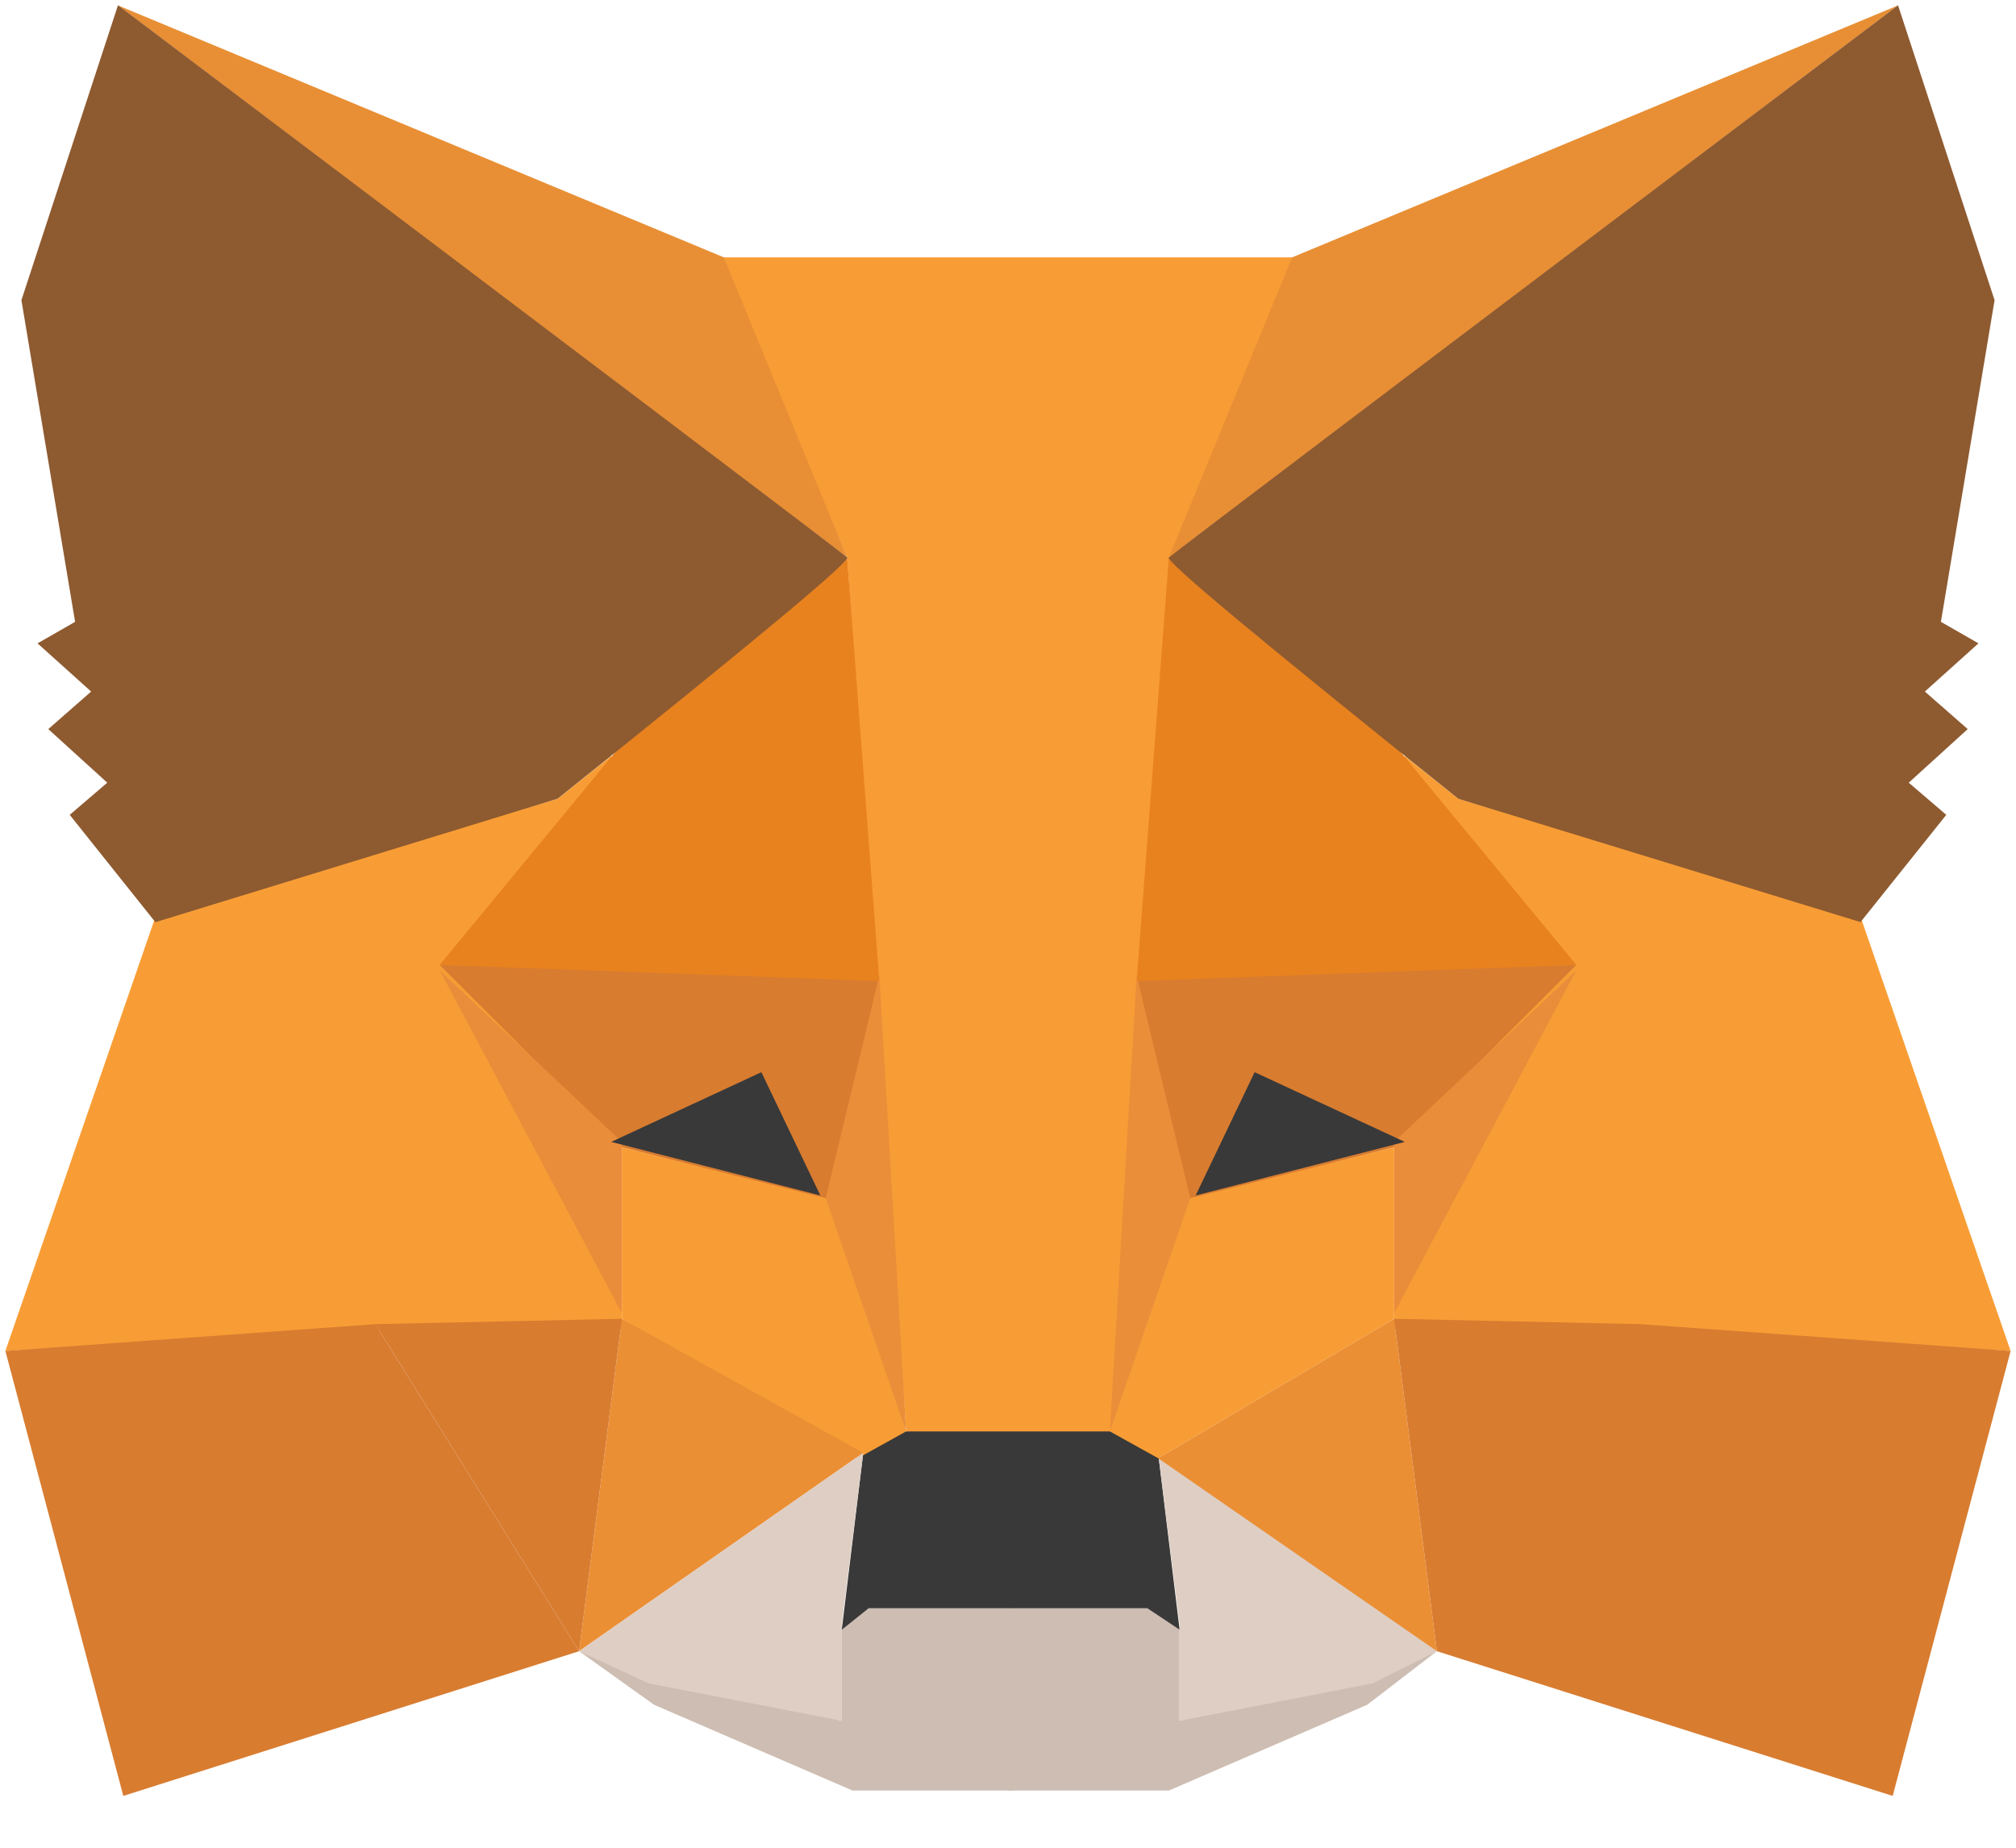
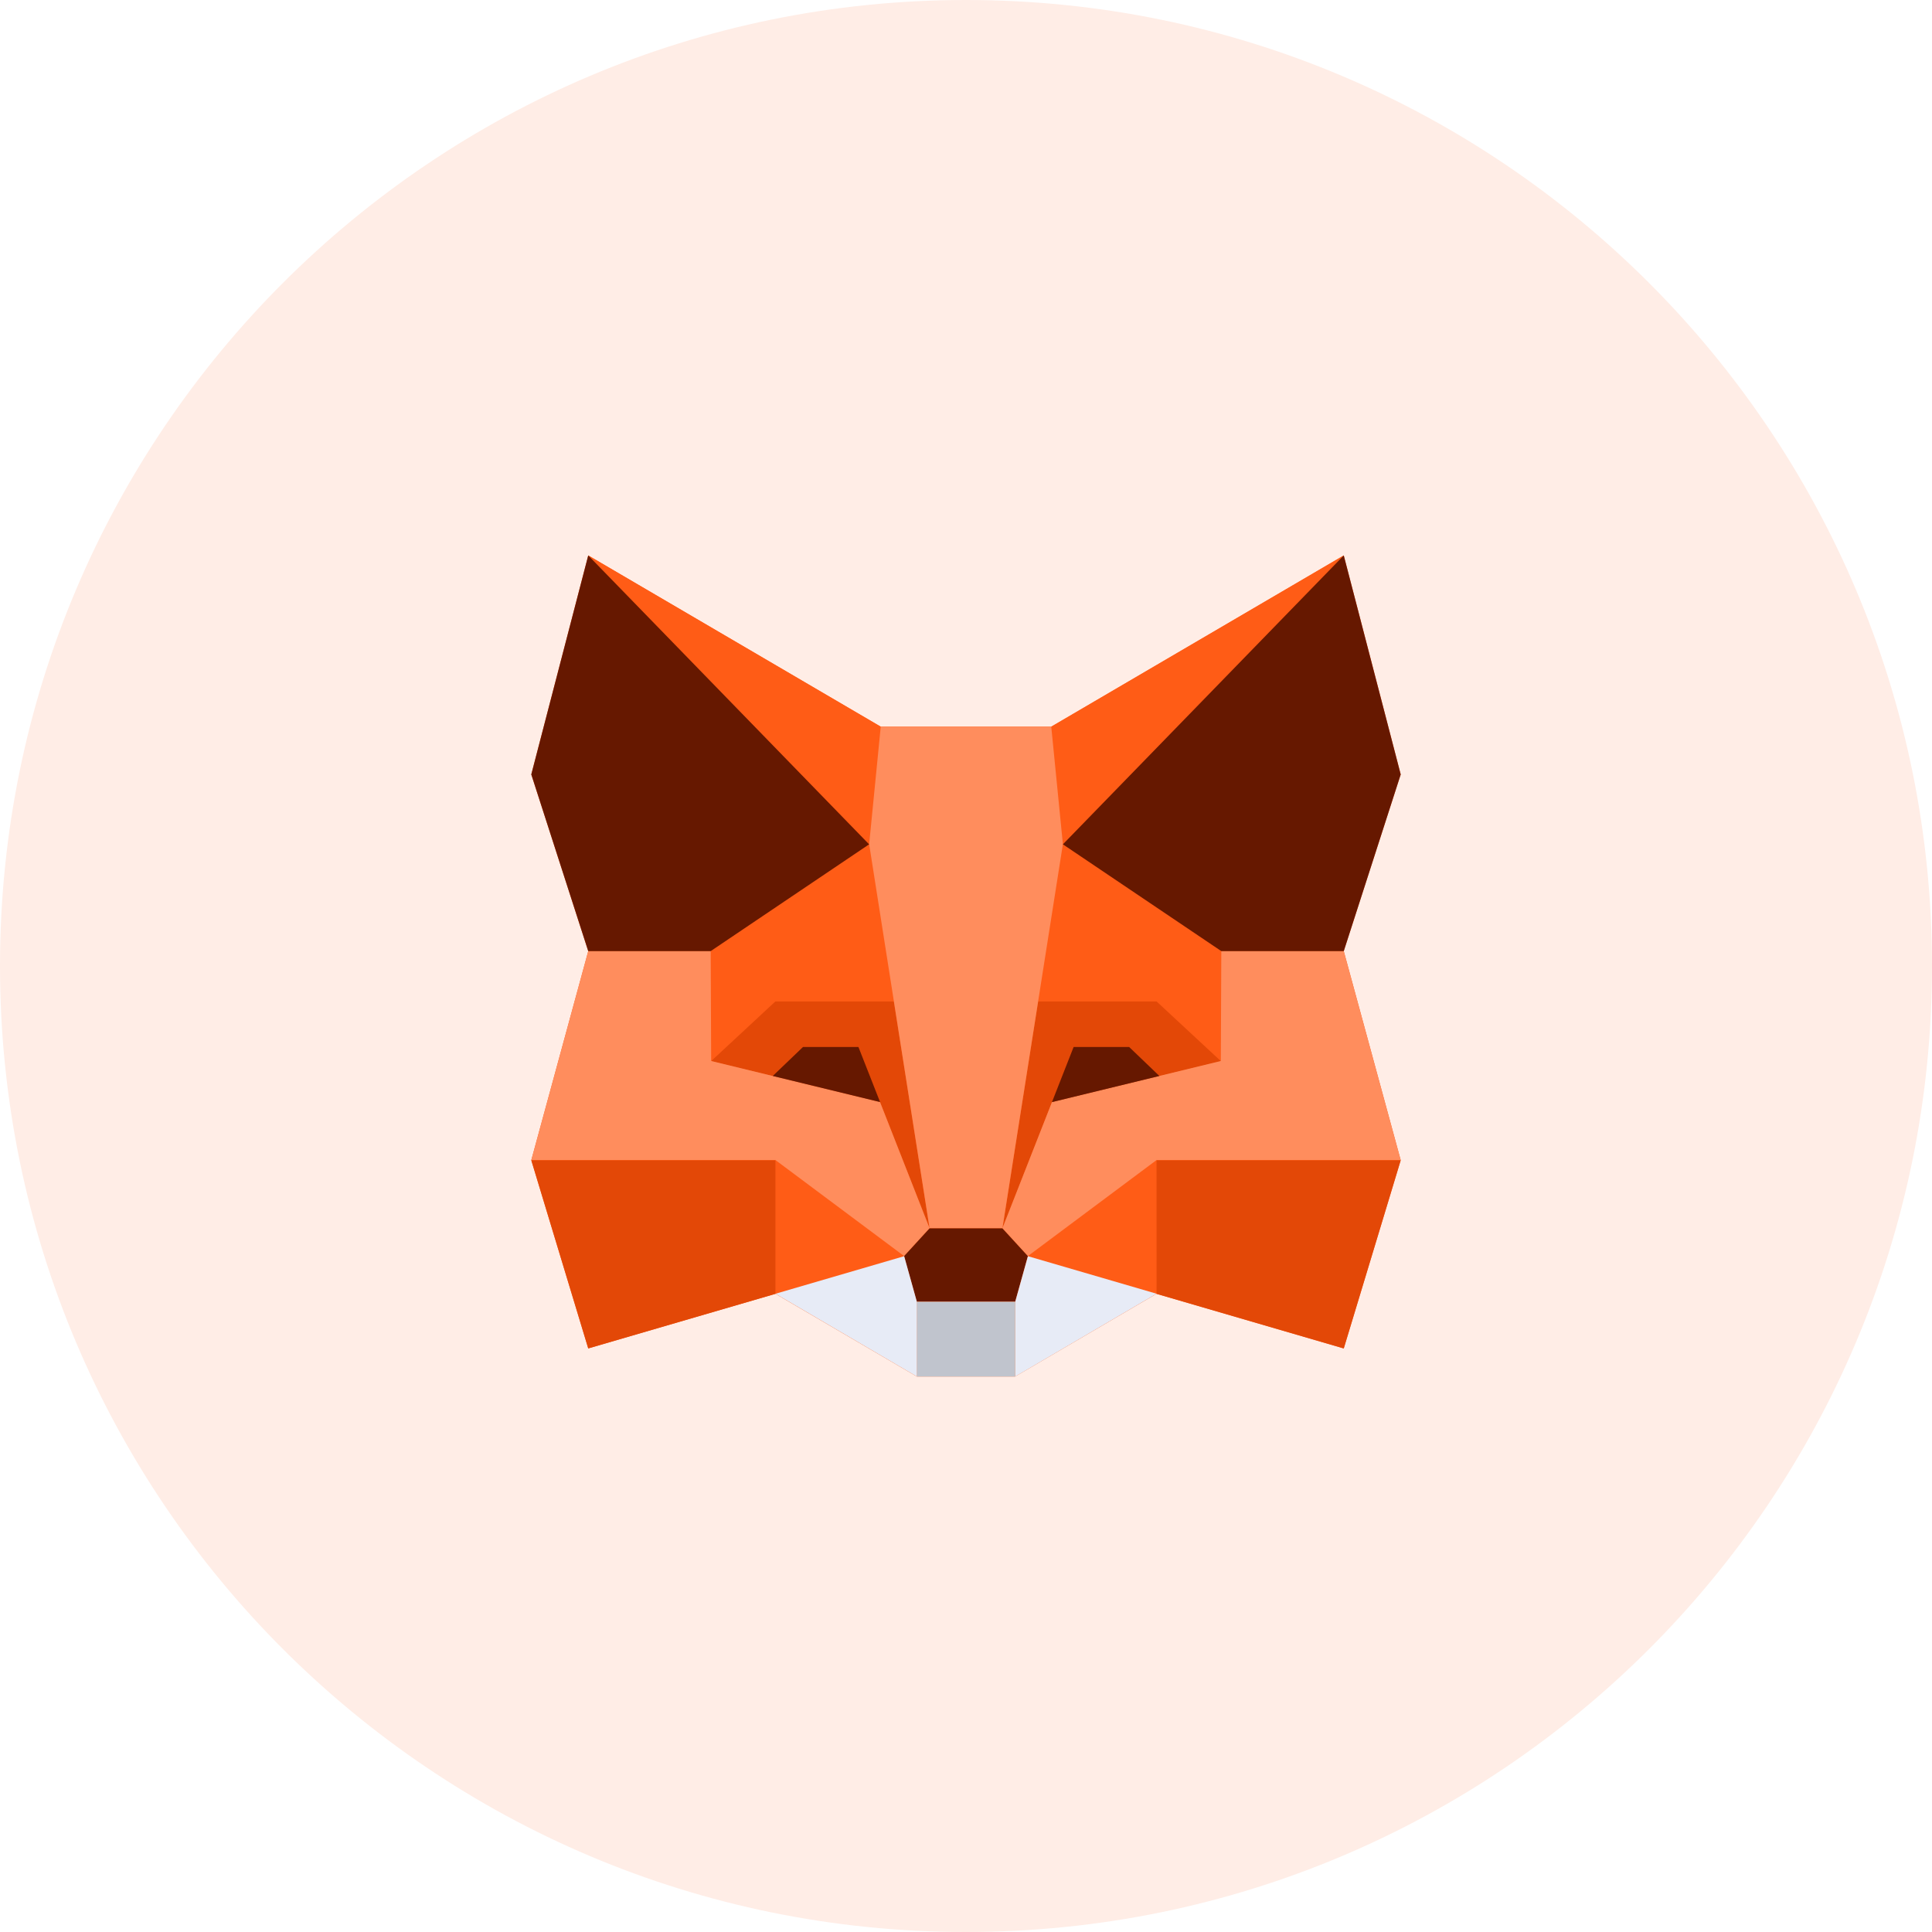
- <svg xmlns="http://www.w3.org/2000/svg" viewBox="0 0 24 22">
-   <path fill="#CDBDB2" d="M6.894 19.66l3.127.829v-1.085l.256-.255h1.787v2.17h-1.915l-2.362-1.021z" />
-   <path fill="#CDBDB2" d="M17.106 19.66l-3.064.829v-1.085l-.255-.255H12v2.17h1.915l2.361-1.021z" />
-   <path fill="#393939" d="M10.277 17.298l-.256 2.106.319-.255h3.32l.383.255-.256-2.106-.51-.319-2.554.064z" />
-   <path fill="#F89C35" d="M8.553 3.064l1.532 3.574.702 10.405h2.49l.766-10.405 1.404-3.574z" />
-   <path fill="#F89D35" d="M1.851 10.915l-1.787 5.17 4.468-.255h2.872v-2.234L7.277 9l-.639.511z" />
-   <path fill="#D87C30" d="M5.234 11.489l5.234.128-.574 2.681-2.49-.638z" />
-   <path fill="#EA8D3A" d="M5.234 11.553l2.17 2.043v2.042z" />
-   <path fill="#F89D35" d="M7.404 13.66l2.553.638.83 2.745-.574.319-2.809-1.66z" />
-   <path fill="#EB8F35" d="M7.404 15.702l-.51 3.958 3.383-2.362z" />
-   <path fill="#EA8E3A" d="M10.468 11.617l.319 5.426-.957-2.777z" />
-   <path fill="#D87C30" d="M4.468 15.766l2.936-.064-.51 3.958z" />
-   <path fill="#D87C30" d="M1.468 21.383l5.426-1.723-2.426-3.894-4.404.319z" />
-   <path fill="#E8821E" d="M10.085 6.638L7.34 8.936l-2.106 2.553 5.234.192z" />
-   <path fill="#DFCEC3" d="M6.894 19.66l3.383-2.362-.256 2.042v1.149l-2.298-.446zM17.107 19.66l-3.32-2.362.256 2.042v1.149l2.298-.446z" />
-   <path fill="#393939" d="M9.064 12.766l.702 1.468-2.49-.638z" />
-   <path fill="#E88F35" d="M1.404.064l8.681 6.574-1.468-3.574z" />
-   <path d="M1.404.064L.255 3.574l.639 3.83-.447.256.638.574-.51.447.702.638-.447.383L1.85 10.98 6.638 9.51c2.34-1.873 3.49-2.83 3.447-2.873-.042-.042-2.936-2.234-8.68-6.574z" fill="#8E5A30" />
-   <g>
-     <path fill="#F89D35" d="M22.149 10.915l1.787 5.17-4.468-.255h-2.872v-2.234L16.723 9l.639.511z" />
-     <path fill="#D87C30" d="M18.766 11.489l-5.234.128.574 2.681 2.49-.638z" />
-     <path fill="#EA8D3A" d="M18.766 11.553l-2.17 2.043v2.042z" />
-     <path fill="#F89D35" d="M16.596 13.66l-2.553.638-.83 2.745.574.319 2.809-1.66z" />
-     <path fill="#EB8F35" d="M16.596 15.702l.51 3.958-3.319-2.298z" />
-     <path fill="#EA8E3A" d="M13.532 11.617l-.319 5.426.957-2.777z" />
-     <path fill="#D87C30" d="M19.532 15.766l-2.936-.064.51 3.958zM22.532 21.383l-5.426-1.723 2.426-3.894 4.404.319z" />
-     <path fill="#E8821E" d="M13.915 6.638l2.745 2.298 2.106 2.553-5.234.192z" />
-     <path fill="#393939" d="M14.936 12.766l-.702 1.468 2.49-.638z" />
-     <path fill="#E88F35" d="M22.596.064l-8.681 6.574 1.468-3.574z" />
-     <path d="M22.596.064l1.149 3.51-.639 3.83.447.256-.638.574.51.447-.702.638.447.383-1.021 1.277-4.787-1.468c-2.34-1.873-3.49-2.83-3.447-2.873.042-.042 2.936-2.234 8.68-6.574z" fill="#8E5A30" />
-   </g>
+ <svg xmlns="http://www.w3.org/2000/svg" fill="none" viewBox="0 0 40 40">
+   <rect width="40" height="40" fill="#FFEDE6" rx="20" />
+   <path fill="#FF5C16" d="m27.821 27.918-3.877-1.131-2.924 1.712h-2.04l-2.926-1.712-3.875 1.13L11 24.02l1.179-4.327L11 16.034l1.179-4.534 6.056 3.544h3.53l6.056-3.544L29 16.034l-1.179 3.658L29 24.02l-1.179 3.898Z" />
+   <path fill="#FF5C16" d="m12.18 11.5 6.055 3.547-.24 2.434L12.18 11.5Zm3.875 12.52 2.665 1.99-2.665.777V24.02Zm2.452-3.286-.512-3.251-3.278 2.21h-.002v.001l.01 2.275 1.33-1.235h2.452ZM27.82 11.5l-6.056 3.547.24 2.434L27.82 11.5Zm-3.875 12.52-2.665 1.99 2.665.777V24.02Zm1.339-4.326-3.28-2.21-.511 3.25h2.45l1.33 1.236.01-2.276Z" />
+   <path fill="#E34807" d="m16.054 26.788-3.875 1.13L11 24.023h5.054v2.765Zm2.452-6.054.74 4.7-1.026-2.614-3.497-.85 1.33-1.236h2.453Zm5.44 6.054 3.875 1.13L29 24.023h-5.055l.001 2.765Zm-2.452-6.054-.74 4.7 1.026-2.614 3.497-.85-1.331-1.236h-2.452Z" />
+   <path fill="#FF8D5D" d="m11 24.019 1.179-4.328h2.535l.01 2.276 3.496.85 1.026 2.613-.527.576-2.665-1.989H11v.002Zm18 0-1.179-4.328h-2.535l-.01 2.276-3.496.85-1.026 2.613.527.576 2.665-1.989H29v.002Zm-7.235-8.976h-3.53l-.24 2.435 1.251 7.95h1.508l1.252-7.95-.241-2.435Z" />
+   <path fill="#661800" d="M12.179 11.5 11 16.034l1.179 3.658h2.535l3.28-2.211-5.815-5.981Zm5.594 10.177h-1.148l-.626.6 2.222.54-.448-1.14ZM27.821 11.5 29 16.034l-1.179 3.658h-2.535l-3.28-2.211 5.815-5.981Zm-5.593 10.177h1.15l.626.6-2.224.541.448-1.141Zm-1.209 5.271.262-.94-.527-.575h-1.509l-.527.575.262.94" />
+   <path fill="#C0C4CD" d="M21.02 26.95V28.5h-2.04V26.95h2.04Z" />
+   <path fill="#E7EBF6" d="m16.055 26.786 2.927 1.714v-1.552l-.262-.94-2.665.778Zm7.89 0L21.02 28.5v-1.552l.262-.94 2.663.777Z" />
</svg>
